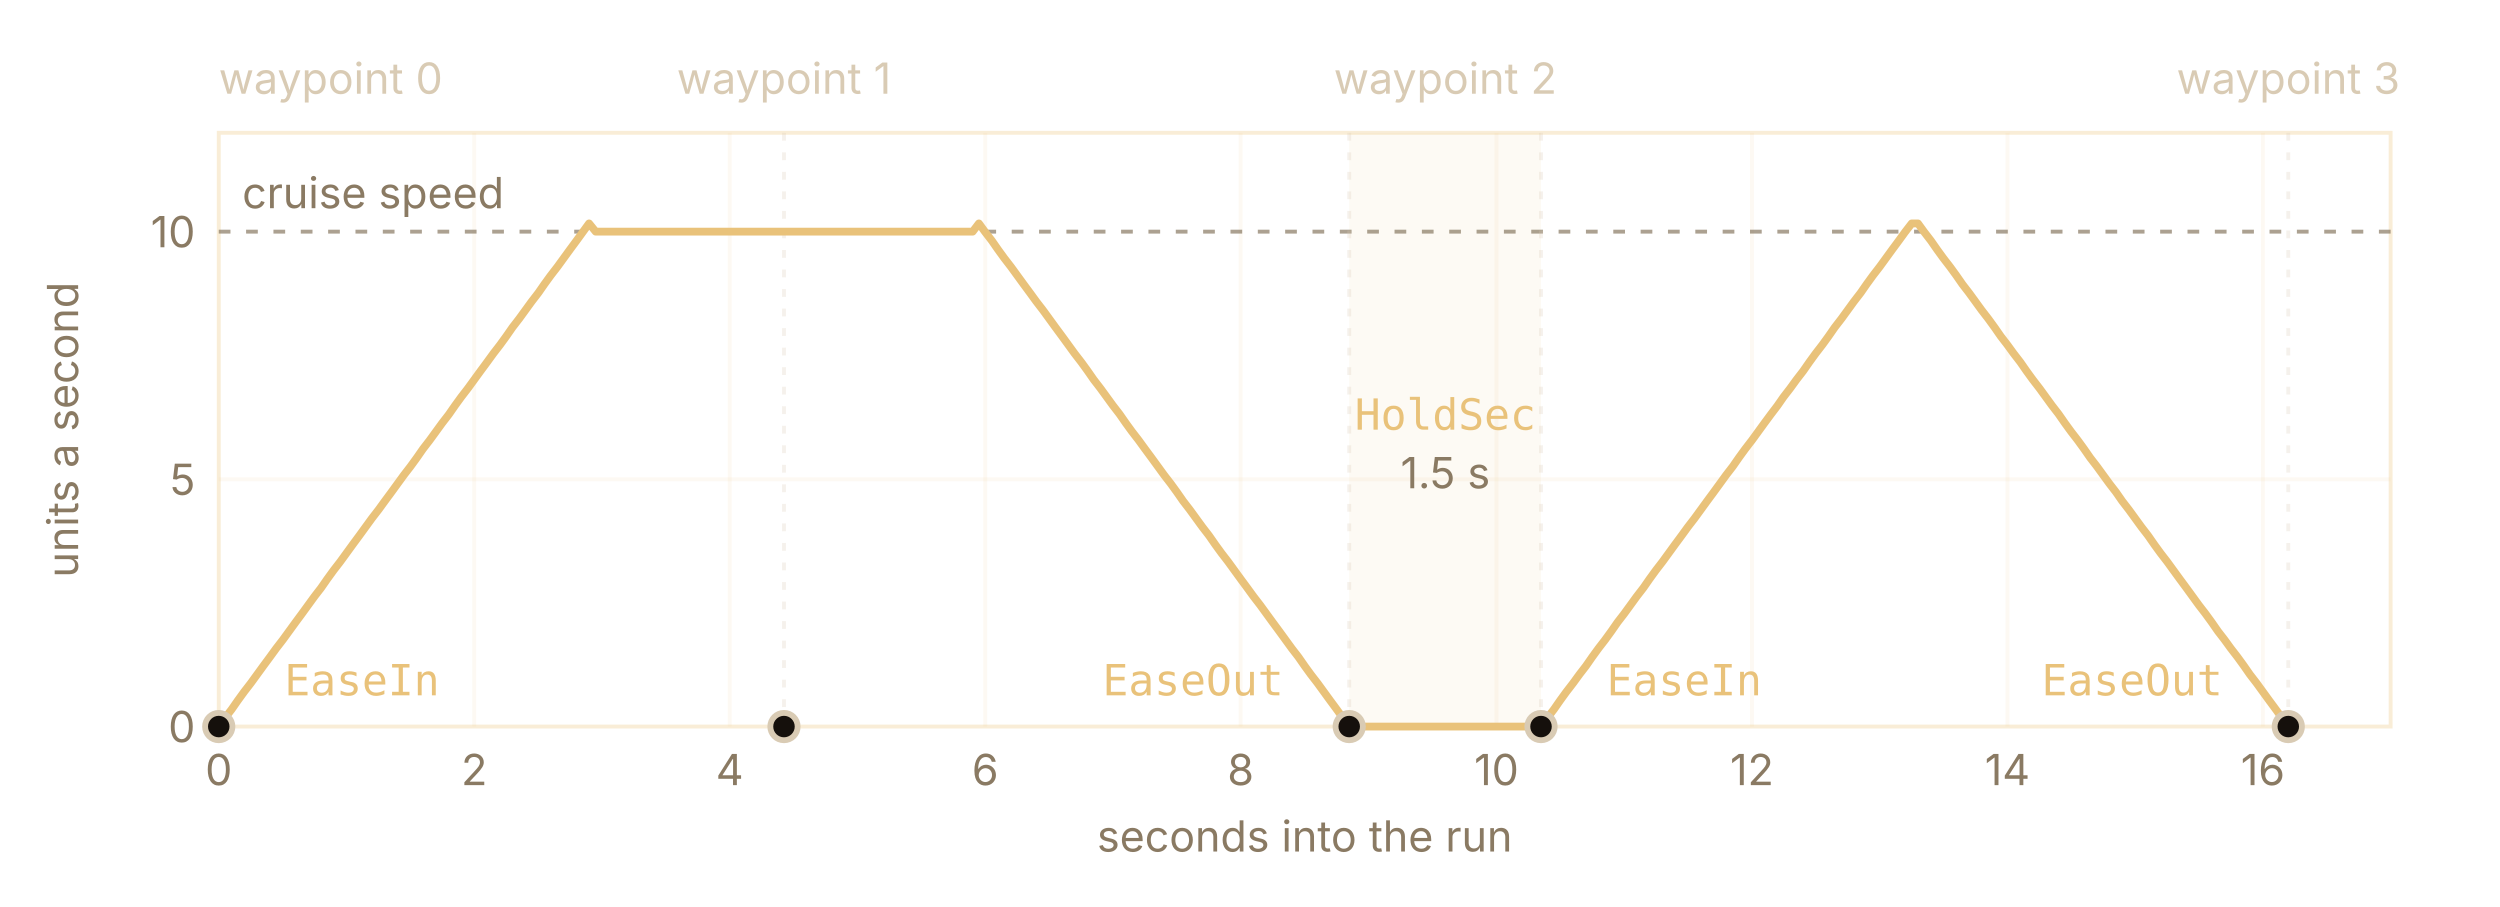
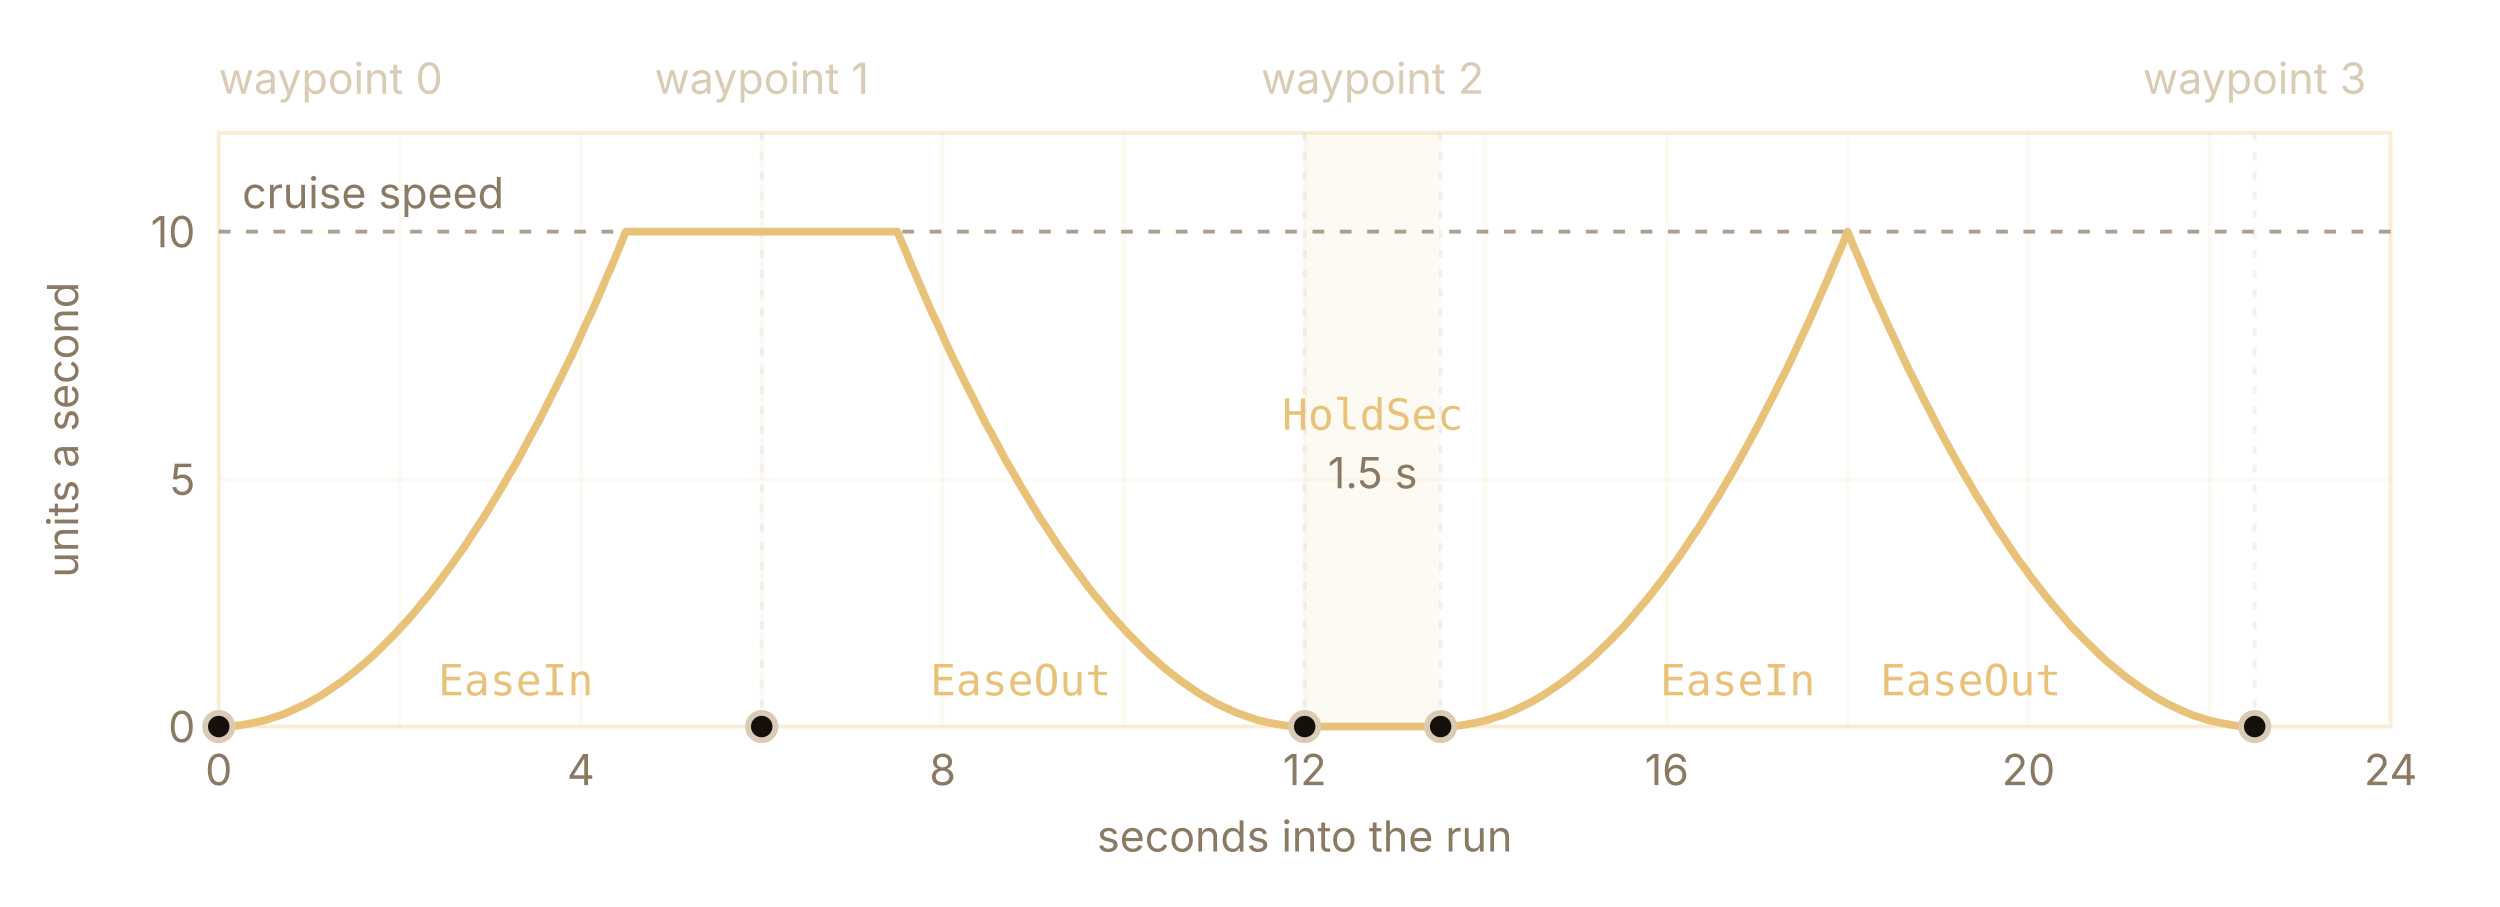
<svg xmlns="http://www.w3.org/2000/svg" viewBox="0 0 640 232" width="640" height="232" font-family="Inter, 'Segoe UI', system-ui, sans-serif" font-size="11" text-anchor="middle">
  <g stroke="#e9c27a" stroke-opacity=".09" stroke-width="1">
-     <line x1="121.4" y1="186" x2="121.4" y2="34" />
-     <line x1="186.8" y1="186" x2="186.8" y2="34" />
-     <line x1="252.2" y1="186" x2="252.2" y2="34" />
-     <line x1="317.6" y1="186" x2="317.6" y2="34" />
-     <line x1="383.1" y1="186" x2="383.1" y2="34" />
-     <line x1="448.5" y1="186" x2="448.5" y2="34" />
-     <line x1="513.9" y1="186" x2="513.9" y2="34" />
-     <line x1="579.3" y1="186" x2="579.3" y2="34" />
+     <line x1="102.3" y1="186" x2="102.3" y2="34" />
+     <line x1="148.7" y1="186" x2="148.7" y2="34" />
+     <line x1="195" y1="186" x2="195" y2="34" />
+     <line x1="241.3" y1="186" x2="241.3" y2="34" />
+     <line x1="287.7" y1="186" x2="287.7" y2="34" />
+     <line x1="334" y1="186" x2="334" y2="34" />
+     <line x1="380.3" y1="186" x2="380.3" y2="34" />
+     <line x1="426.7" y1="186" x2="426.7" y2="34" />
+     <line x1="473" y1="186" x2="473" y2="34" />
+     <line x1="519.3" y1="186" x2="519.3" y2="34" />
+     <line x1="565.7" y1="186" x2="565.7" y2="34" />
    <line x1="56" y1="122.7" x2="612" y2="122.7" />
  </g>
  <rect x="56" y="34" width="556" height="152" fill="none" stroke="#e9c27a" stroke-opacity=".3" stroke-width="1" />
  <g fill="#8a7a63">
    <text x="56" y="201">0</text>
-     <text x="121.4" y="201">2</text>
-     <text x="186.8" y="201">4</text>
-     <text x="252.2" y="201">6</text>
-     <text x="317.6" y="201">8</text>
-     <text x="383.1" y="201">10</text>
-     <text x="448.5" y="201">12</text>
-     <text x="513.9" y="201">14</text>
-     <text x="579.3" y="201">16</text>
+     <text x="148.7" y="201">4</text>
+     <text x="241.3" y="201">8</text>
+     <text x="334" y="201">12</text>
+     <text x="426.7" y="201">16</text>
+     <text x="519.3" y="201">20</text>
+     <text x="612" y="201">24</text>
    <text x="50" y="190" text-anchor="end">0</text>
    <text x="50" y="126.7" text-anchor="end">5</text>
    <text x="50" y="63.3" text-anchor="end">10</text>
  </g>
  <g fill="#8a7a63">
    <text x="334" y="218">seconds into the run</text>
    <text transform="translate(20 110) rotate(-90)">units a second</text>
  </g>
-   <rect x="345.4" y="34" width="49.1" height="152" fill="#e9c27a" fill-opacity=".08" />
+   <rect x="334" y="34" width="34.8" height="152" fill="#e9c27a" fill-opacity=".08" />
  <line x1="56" y1="59.3" x2="612" y2="59.3" stroke="#8a7a63" stroke-opacity=".7" stroke-width="1" stroke-dasharray="3 4" />
  <text x="62" y="53.3" fill="#8a7a63" text-anchor="start">cruise speed</text>
  <g stroke="#d9cbb4" stroke-opacity=".25" stroke-width="1" stroke-dasharray="2 3">
-     <line x1="200.7" y1="186" x2="200.7" y2="34" />
-     <line x1="345.4" y1="186" x2="345.4" y2="34" />
-     <line x1="394.5" y1="186" x2="394.5" y2="34" />
-     <line x1="585.8" y1="186" x2="585.8" y2="34" />
+     <line x1="195" y1="186" x2="195" y2="34" />
+     <line x1="334" y1="186" x2="334" y2="34" />
+     <line x1="368.8" y1="186" x2="368.8" y2="34" />
+     <line x1="577.2" y1="186" x2="577.2" y2="34" />
  </g>
  <g fill="#d9cbb4">
    <text x="56" y="24" text-anchor="start">waypoint 0</text>
-     <text x="200.7" y="24">waypoint 1</text>
-     <text x="370" y="24">waypoint 2</text>
-     <text x="585.8" y="24">waypoint 3</text>
+     <text x="195" y="24">waypoint 1</text>
+     <text x="351.4" y="24">waypoint 2</text>
+     <text x="577.2" y="24">waypoint 3</text>
  </g>
-   <polyline points="56,186 57.6,183.8 59.3,181.6 60.9,179.3 62.5,177.1 64.2,174.9 65.8,172.7 67.4,170.5 69.1,168.2 70.7,166 72.4,163.8 74,161.6 75.6,159.4 77.3,157.1 78.9,154.9 80.5,152.7 82.2,150.5 83.8,148.2 85.4,146 87.1,143.8 88.7,141.6 90.3,139.4 92,137.1 93.6,134.9 95.2,132.7 96.9,130.5 98.5,128.3 100.2,126 101.8,123.8 103.4,121.6 105.1,119.4 106.7,117.2 108.3,114.9 110,112.7 111.6,110.5 113.2,108.3 114.9,106.1 116.5,103.8 118.1,101.6 119.8,99.4 121.4,97.2 123,95 124.7,92.7 126.3,90.5 128,88.3 129.6,86.1 131.2,83.8 132.9,81.6 134.5,79.4 136.1,77.2 137.8,75 139.4,72.7 141,70.5 142.7,68.3 144.3,66.1 145.9,63.9 147.6,61.6 149.2,59.4 150.8,57.2 152.5,59.3 154.1,59.3 155.8,59.3 157.4,59.3 159,59.3 160.7,59.3 162.3,59.3 163.9,59.3 165.6,59.3 167.2,59.3 168.8,59.3 170.5,59.3 172.1,59.3 173.7,59.3 175.4,59.3 177,59.3 178.6,59.3 180.3,59.3 181.9,59.3 183.6,59.3 185.2,59.3 186.8,59.3 188.5,59.3 190.1,59.3 191.7,59.3 193.4,59.3 195,59.3 196.6,59.3 198.3,59.3 199.9,59.3 200.7,59.3 201.5,59.3 203.2,59.3 204.8,59.3 206.4,59.3 208.1,59.3 209.7,59.3 211.4,59.3 213,59.3 214.6,59.3 216.3,59.3 217.9,59.3 219.5,59.3 221.2,59.3 222.8,59.3 224.4,59.3 226.1,59.3 227.7,59.3 229.3,59.3 231,59.3 232.6,59.3 234.2,59.3 235.9,59.3 237.5,59.3 239.2,59.3 240.8,59.3 242.4,59.3 244.1,59.3 245.7,59.3 247.3,59.3 249,59.3 250.6,57.2 252.2,59.4 253.9,61.6 255.5,63.9 257.1,66.1 258.8,68.3 260.4,70.5 262,72.7 263.7,75 265.3,77.2 267,79.4 268.6,81.6 270.2,83.8 271.9,86.1 273.5,88.3 275.1,90.5 276.8,92.7 278.4,94.9 280,97.2 281.7,99.4 283.3,101.6 284.9,103.8 286.6,106 288.2,108.3 289.8,110.5 291.5,112.7 293.1,114.9 294.8,117.2 296.4,119.4 298,121.6 299.7,123.8 301.3,126 302.9,128.3 304.6,130.5 306.2,132.7 307.8,134.9 309.5,137.1 311.1,139.4 312.7,141.6 314.4,143.8 316,146 317.6,148.2 319.3,150.5 320.9,152.7 322.6,154.9 324.2,157.1 325.8,159.3 327.5,161.6 329.1,163.8 330.7,166 332.4,168.2 334,170.5 335.6,172.7 337.3,174.9 338.9,177.1 340.5,179.3 342.2,181.6 343.8,183.8 345.4,186 345.4,186 347.1,186 348.7,186 350.4,186 352,186 353.6,186 355.3,186 356.9,186 358.5,186 360.2,186 361.8,186 363.4,186 365.1,186 366.7,186 368.3,186 370,186 371.6,186 373.2,186 374.9,186 376.5,186 378.2,186 379.8,186 381.4,186 383.1,186 384.7,186 386.3,186 388,186 389.6,186 391.2,186 392.9,186 394.5,186 394.5,186 396.1,183.8 397.8,181.6 399.4,179.3 401,177.1 402.7,174.9 404.3,172.7 406,170.5 407.6,168.2 409.2,166 410.9,163.8 412.5,161.6 414.1,159.3 415.8,157.1 417.4,154.9 419,152.7 420.7,150.5 422.3,148.2 423.9,146 425.6,143.8 427.2,141.6 428.8,139.4 430.5,137.1 432.1,134.9 433.8,132.7 435.4,130.5 437,128.3 438.7,126 440.3,123.8 441.9,121.6 443.6,119.4 445.2,117.1 446.8,114.9 448.5,112.7 450.1,110.5 451.7,108.3 453.4,106 455,103.9 456.6,101.6 458.3,99.4 459.9,97.2 461.6,95 463.2,92.7 464.8,90.5 466.5,88.3 468.1,86.1 469.7,83.8 471.4,81.6 473,79.4 474.6,77.2 476.3,75 477.9,72.7 479.5,70.5 481.2,68.3 482.8,66.1 484.4,63.9 486.1,61.6 487.7,59.4 489.4,57.2 491,57.2 492.6,59.4 494.3,61.6 495.9,63.9 497.5,66.1 499.2,68.3 500.8,70.5 502.4,72.8 504.1,75 505.7,77.2 507.3,79.4 509,81.6 510.6,83.8 512.2,86.1 513.9,88.3 515.5,90.5 517.2,92.7 518.8,95 520.4,97.2 522.1,99.4 523.7,101.6 525.3,103.8 527,106 528.6,108.3 530.2,110.5 531.9,112.7 533.5,114.9 535.1,117.2 536.8,119.4 538.4,121.6 540,123.8 541.7,126 543.3,128.3 545,130.5 546.6,132.7 548.2,134.9 549.9,137.1 551.5,139.4 553.1,141.6 554.8,143.8 556.4,146 558,148.2 559.7,150.5 561.3,152.7 562.9,154.9 564.6,157.1 566.2,159.3 567.8,161.6 569.5,163.8 571.1,166 572.8,168.2 574.4,170.4 576,172.7 577.7,174.9 579.3,177.1 580.9,179.3 582.6,181.6 584.2,183.8 585.8,186" fill="none" stroke="#e9c27a" stroke-width="2" stroke-linejoin="round" stroke-linecap="round" />
+   <polyline points="56,186 57.7,186 59.5,185.9 61.2,185.7 63,185.4 64.7,185.1 66.4,184.7 68.2,184.3 69.9,183.7 71.6,183.2 73.4,182.5 75.1,181.7 76.8,180.9 78.6,180.1 80.3,179.1 82.1,178.1 83.8,177 85.5,175.8 87.3,174.6 89,173.3 90.8,171.9 92.5,170.5 94.2,169 96,167.4 97.7,165.7 99.4,164 101.2,162.2 102.9,160.3 104.7,158.4 106.4,156.4 108.1,154.3 109.9,152.2 111.6,150 113.3,147.7 115.1,145.3 116.8,142.9 118.6,140.4 120.3,137.8 122,135.2 123.8,132.5 125.5,129.7 127.2,126.9 129,123.9 130.7,120.9 132.5,117.9 134.2,114.7 135.9,111.5 137.7,108.3 139.4,104.9 141.1,101.5 142.9,98 144.6,94.5 146.4,90.9 148.1,87.2 149.8,83.4 151.6,79.6 153.3,75.7 155,71.7 156.8,67.6 158.5,63.5 160.2,59.3 162,59.3 163.7,59.3 165.5,59.3 167.2,59.3 168.9,59.3 170.7,59.3 172.4,59.3 174.1,59.3 175.9,59.3 177.6,59.3 179.4,59.3 181.1,59.3 182.8,59.3 184.6,59.3 186.3,59.3 188,59.3 189.8,59.3 191.5,59.3 193.3,59.3 195,59.3 195,59.3 196.7,59.3 198.5,59.3 200.2,59.3 201.9,59.3 203.7,59.3 205.4,59.3 207.2,59.3 208.9,59.3 210.6,59.3 212.4,59.3 214.1,59.3 215.8,59.3 217.6,59.3 219.3,59.3 221.1,59.3 222.8,59.3 224.5,59.3 226.3,59.3 228,59.3 229.7,59.3 231.5,63.5 233.2,67.6 235,71.7 236.7,75.7 238.4,79.6 240.2,83.4 241.9,87.2 243.6,90.9 245.4,94.5 247.1,98 248.9,101.5 250.6,104.9 252.3,108.3 254.1,111.5 255.8,114.7 257.5,117.9 259.3,120.9 261,123.9 262.8,126.9 264.5,129.7 266.2,132.5 268,135.2 269.7,137.8 271.4,140.4 273.2,142.9 274.9,145.3 276.7,147.7 278.4,150 280.1,152.2 281.9,154.3 283.6,156.4 285.3,158.4 287.1,160.3 288.8,162.2 290.6,164 292.3,165.7 294,167.4 295.8,169 297.5,170.5 299.2,171.9 301,173.3 302.7,174.6 304.5,175.8 306.2,177 307.9,178.1 309.7,179.1 311.4,180.1 313.1,180.9 314.9,181.7 316.6,182.5 318.4,183.1 320.1,183.7 321.8,184.3 323.6,184.7 325.3,185.1 327,185.4 328.8,185.7 330.5,185.9 332.3,186 334,186 334,186 335.7,186 337.5,186 339.2,186 340.9,186 342.7,186 344.4,186 346.2,186 347.9,186 349.6,186 351.4,186 353.1,186 354.8,186 356.6,186 358.3,186 360.1,186 361.8,186 363.5,186 365.3,186 367,186 368.7,186 368.8,186 370.5,186 372.2,185.9 374,185.7 375.7,185.4 377.4,185.1 379.2,184.7 380.9,184.3 382.6,183.7 384.4,183.2 386.1,182.5 387.9,181.7 389.6,180.9 391.3,180.1 393.1,179.1 394.8,178.1 396.5,177 398.3,175.8 400,174.6 401.8,173.3 403.5,171.9 405.2,170.5 407,169 408.7,167.4 410.4,165.7 412.2,164 413.9,162.2 415.7,160.4 417.4,158.4 419.1,156.4 420.9,154.3 422.6,152.2 424.3,150 426.1,147.7 427.8,145.3 429.6,142.9 431.3,140.4 433,137.8 434.8,135.2 436.5,132.5 438.2,129.7 440,126.9 441.7,123.9 443.5,120.9 445.2,117.9 446.9,114.8 448.7,111.5 450.4,108.3 452.1,104.9 453.9,101.5 455.6,98 457.4,94.5 459.1,90.9 460.8,87.2 462.6,83.4 464.3,79.6 466,75.7 467.8,71.7 469.5,67.6 471.3,63.5 473,59.3 474.7,63.5 476.5,67.6 478.2,71.7 479.9,75.7 481.7,79.6 483.4,83.4 485.2,87.2 486.9,90.9 488.6,94.5 490.4,98 492.1,101.5 493.9,104.9 495.6,108.3 497.3,111.5 499.1,114.8 500.8,117.9 502.5,120.9 504.3,123.9 506,126.9 507.8,129.7 509.5,132.5 511.2,135.2 513,137.8 514.7,140.4 516.4,142.9 518.2,145.3 519.9,147.7 521.7,150 523.4,152.2 525.1,154.3 526.9,156.4 528.6,158.4 530.3,160.4 532.1,162.2 533.8,164 535.6,165.7 537.3,167.4 539,169 540.8,170.5 542.5,171.9 544.2,173.3 546,174.6 547.7,175.8 549.5,177 551.2,178.1 552.9,179.1 554.7,180.1 556.4,180.9 558.1,181.7 559.9,182.5 561.6,183.2 563.4,183.7 565.1,184.3 566.8,184.7 568.6,185.1 570.3,185.4 572,185.7 573.8,185.9 575.5,186 577.2,186" fill="none" stroke="#e9c27a" stroke-width="2" stroke-linejoin="round" stroke-linecap="round" />
  <g fill="#15100c" stroke="#d9cbb4" stroke-width="1.5">
    <circle cx="56" cy="186" r="3.5" />
-     <circle cx="200.7" cy="186" r="3.5" />
-     <circle cx="345.4" cy="186" r="3.5" />
-     <circle cx="394.5" cy="186" r="3.5" />
-     <circle cx="585.8" cy="186" r="3.5" />
+     <circle cx="195" cy="186" r="3.5" />
+     <circle cx="334" cy="186" r="3.5" />
+     <circle cx="368.8" cy="186" r="3.5" />
+     <circle cx="577.2" cy="186" r="3.5" />
  </g>
  <g font-family="Consolas, ui-monospace, monospace" fill="#e9c27a">
-     <text x="72.8" y="178" text-anchor="start">EaseIn</text>
-     <text x="328.6" y="178" text-anchor="end">EaseOut</text>
-     <text x="370" y="110">HoldSec</text>
-     <text x="411.3" y="178" text-anchor="start">EaseIn</text>
-     <text x="569" y="178" text-anchor="end">EaseOut</text>
+     <text x="151.9" y="178" text-anchor="end">EaseIn</text>
+     <text x="238.1" y="178" text-anchor="start">EaseOut</text>
+     <text x="351.4" y="110">HoldSec</text>
+     <text x="464.7" y="178" text-anchor="end">EaseIn</text>
+     <text x="481.3" y="178" text-anchor="start">EaseOut</text>
  </g>
-   <text x="370" y="125" fill="#8a7a63">1.5 s</text>
+   <text x="351.4" y="125" fill="#8a7a63">1.5 s</text>
</svg>
